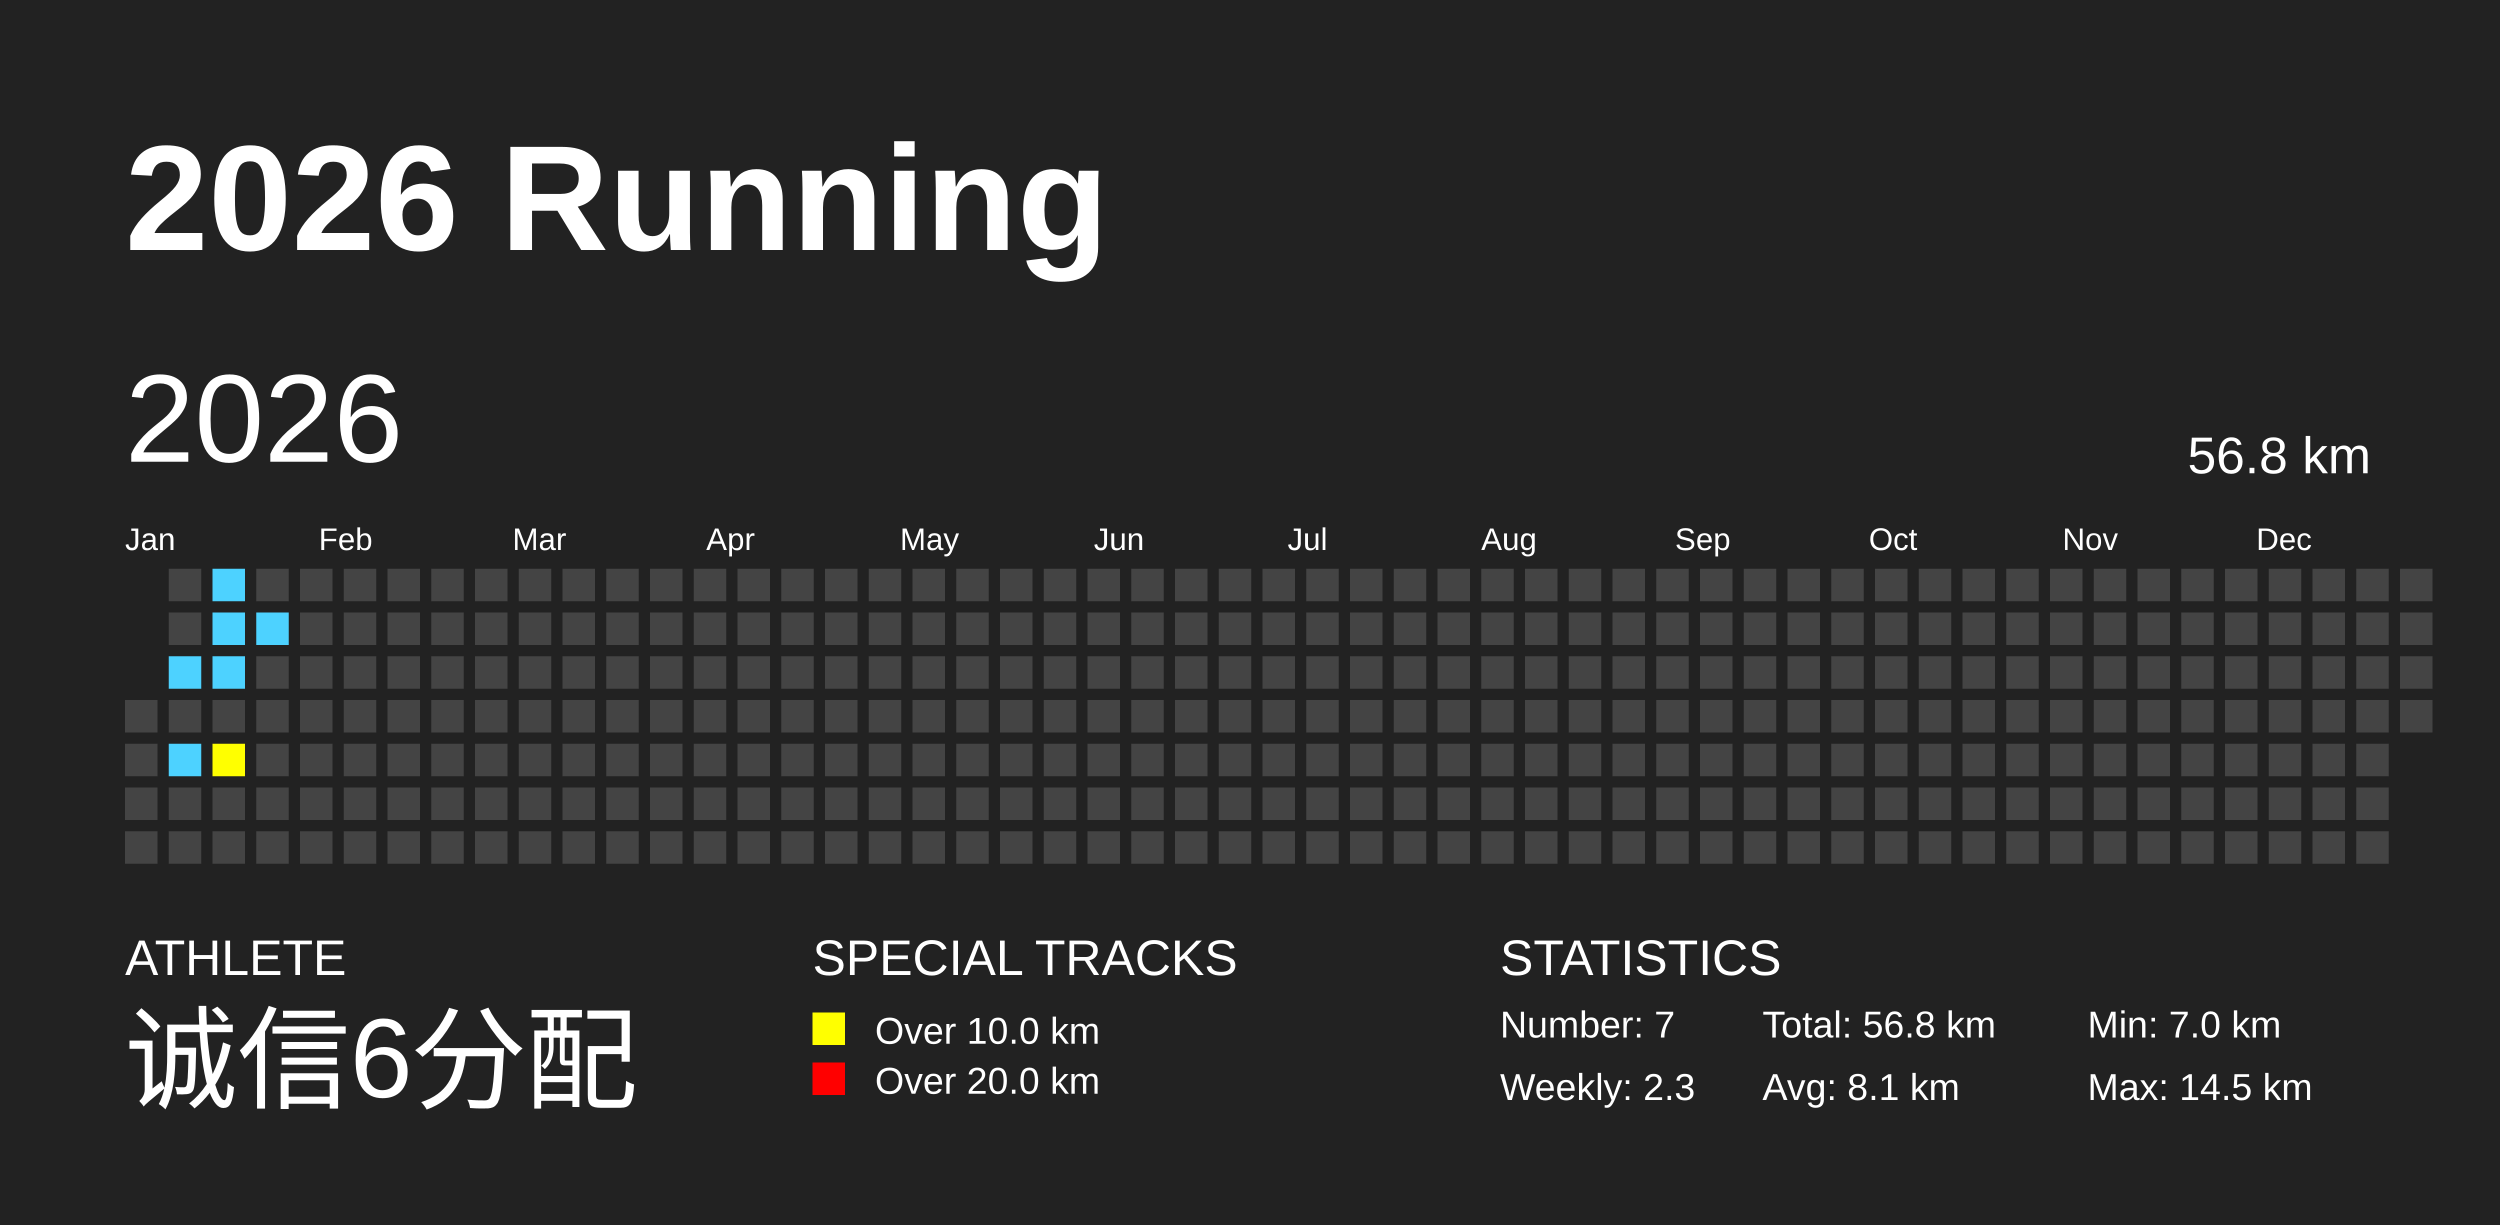
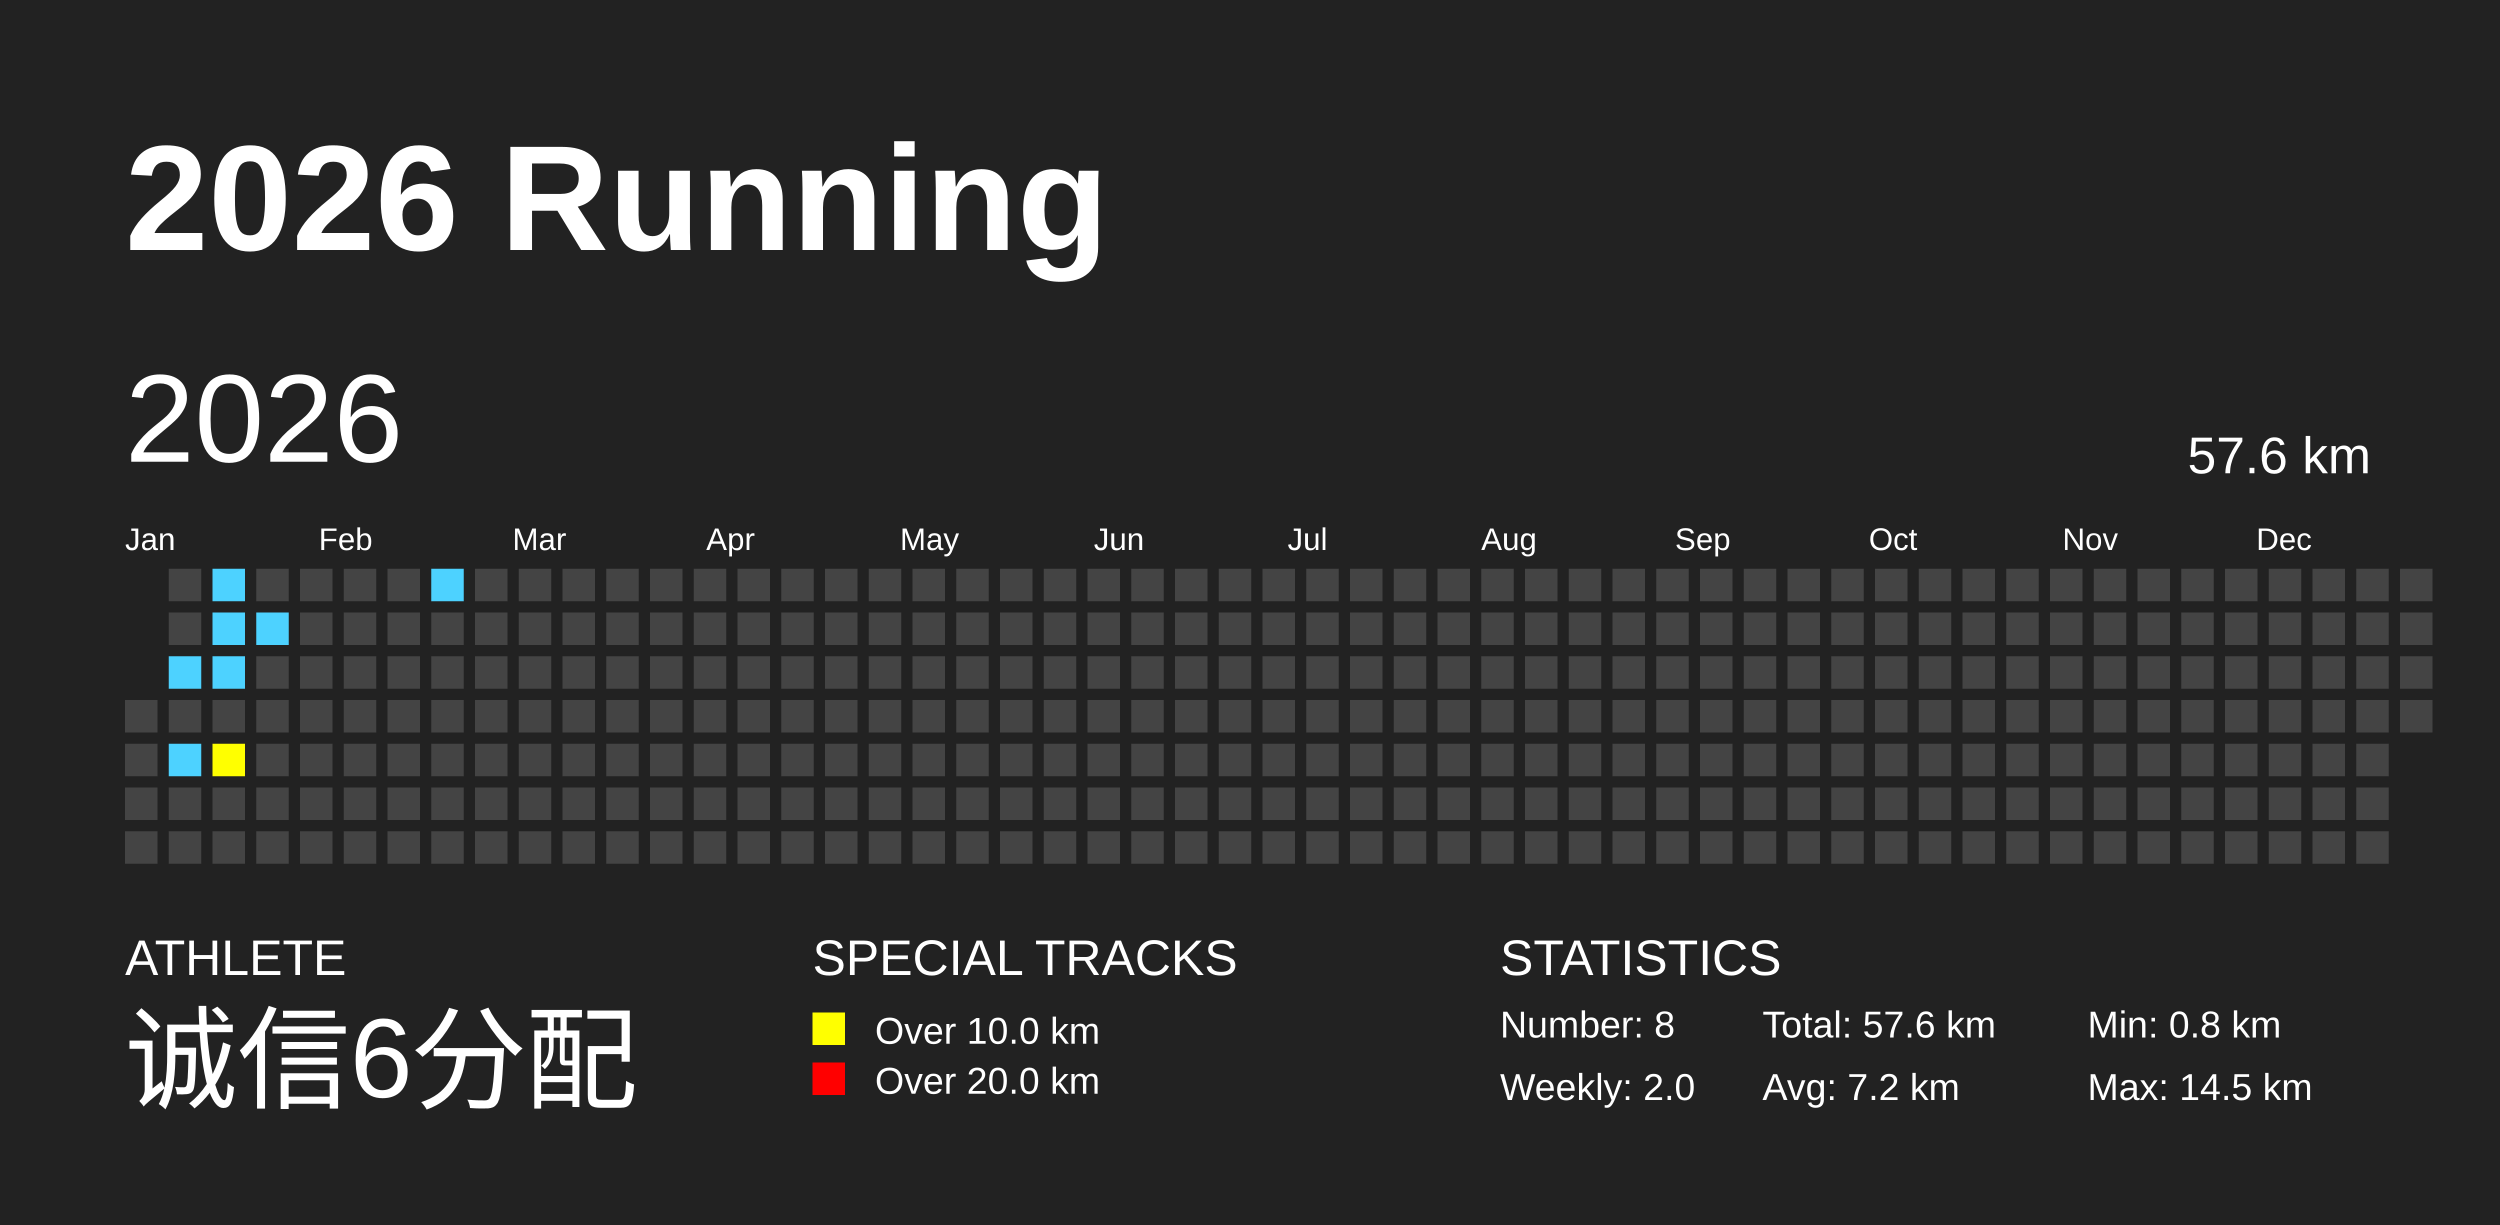
<svg xmlns="http://www.w3.org/2000/svg" baseProfile="full" height="98mm" version="1.1" viewBox="0,0,200,98" width="200mm">
  <defs />
  <rect fill="#222222" height="98" width="200" x="0" y="0" />
  <text fill="#FFFFFF" style="font-size:12px; font-family:Arial; font-weight:bold;" x="10" y="20">2026 Running</text>
  <text fill="#FFFFFF" style="font-size:4px; font-family:Arial" x="10" y="78">ATHLETE</text>
  <text fill="#FFFFFF" style="font-size:9px; font-family:Arial" x="10" y="88">诚信6分配</text>
  <text fill="#FFFFFF" style="font-size:4px; font-family:Arial" x="65" y="78">SPECIAL TRACKS</text>
  <rect fill="yellow" height="2.6" width="2.6" x="65" y="81" />
  <text fill="#FFFFFF" style="font-size:3px; font-family:Arial" x="70" y="83.5">Over 10.0 km</text>
  <rect fill="red" height="2.6" width="2.6" x="65" y="85" />
  <text fill="#FFFFFF" style="font-size:3px; font-family:Arial" x="70" y="87.5">Over 20.0 km</text>
  <text fill="#FFFFFF" style="font-size:4px; font-family:Arial" x="120" y="78">STATISTICS</text>
-   <text fill="#FFFFFF" style="font-size:3px; font-family:Arial" x="120" y="83">Number: 7</text>
-   <text fill="#FFFFFF" style="font-size:3px; font-family:Arial" x="120" y="88">Weekly: 2.3</text>
-   <text fill="#FFFFFF" style="font-size:3px; font-family:Arial" x="141" y="83">Total: 56.8 km</text>
-   <text fill="#FFFFFF" style="font-size:3px; font-family:Arial" x="141" y="88">Avg: 8.1 km</text>
-   <text fill="#FFFFFF" style="font-size:3px; font-family:Arial" x="167" y="83">Min: 7.0 km</text>
+   <text fill="#FFFFFF" style="font-size:3px; font-family:Arial" x="120" y="83">Number: 8</text>
+   <text fill="#FFFFFF" style="font-size:3px; font-family:Arial" x="120" y="88">Weekly: 2.0</text>
+   <text fill="#FFFFFF" style="font-size:3px; font-family:Arial" x="141" y="83">Total: 57.6 km</text>
+   <text fill="#FFFFFF" style="font-size:3px; font-family:Arial" x="141" y="88">Avg: 7.2 km</text>
+   <text fill="#FFFFFF" style="font-size:3px; font-family:Arial" x="167" y="83">Min: 0.8 km</text>
  <text fill="#FFFFFF" style="font-size:3px; font-family:Arial" x="167" y="88">Max: 14.5 km</text>
  <text dominant-baseline="hanging" fill="#FFFFFF" style="font-size:10.0px; font-family:Arial;" x="10" y="30">2026</text>
-   <text dominant-baseline="hanging" fill="#FFFFFF" style="font-size:4.125px; font-family:Arial;" x="175" y="35">56.8 km</text>
+   <text dominant-baseline="hanging" fill="#FFFFFF" style="font-size:4.125px; font-family:Arial;" x="175" y="35">57.6 km</text>
  <text fill="#FFFFFF" style="font-size:2.5px; font-family:Arial" x="10.0" y="44">Jan</text>
  <text fill="#FFFFFF" style="font-size:2.5px; font-family:Arial" x="25.5" y="44">Feb</text>
  <text fill="#FFFFFF" style="font-size:2.5px; font-family:Arial" x="41.0" y="44">Mar</text>
  <text fill="#FFFFFF" style="font-size:2.5px; font-family:Arial" x="56.5" y="44">Apr</text>
  <text fill="#FFFFFF" style="font-size:2.5px; font-family:Arial" x="72.0" y="44">May</text>
  <text fill="#FFFFFF" style="font-size:2.5px; font-family:Arial" x="87.5" y="44">Jun</text>
  <text fill="#FFFFFF" style="font-size:2.5px; font-family:Arial" x="103.0" y="44">Jul</text>
  <text fill="#FFFFFF" style="font-size:2.5px; font-family:Arial" x="118.5" y="44">Aug</text>
  <text fill="#FFFFFF" style="font-size:2.5px; font-family:Arial" x="134.0" y="44">Sep</text>
  <text fill="#FFFFFF" style="font-size:2.5px; font-family:Arial" x="149.5" y="44">Oct</text>
  <text fill="#FFFFFF" style="font-size:2.5px; font-family:Arial" x="165.0" y="44">Nov</text>
  <text fill="#FFFFFF" style="font-size:2.5px; font-family:Arial" x="180.5" y="44">Dec</text>
  <rect fill="#444444" height="2.6" width="2.6" x="10.0" y="56.0" />
  <rect fill="#444444" height="2.6" width="2.6" x="10.0" y="59.5" />
  <rect fill="#444444" height="2.6" width="2.6" x="10.0" y="63.0" />
  <rect fill="#444444" height="2.6" width="2.6" x="10.0" y="66.5" />
  <rect fill="#444444" height="2.6" width="2.6" x="13.5" y="45.5" />
  <rect fill="#444444" height="2.6" width="2.6" x="13.5" y="49.0" />
  <rect fill="#4DD2FF" height="2.6" width="2.6" x="13.5" y="52.5" />
  <rect fill="#444444" height="2.6" width="2.6" x="13.5" y="56.0" />
  <rect fill="#4DD2FF" height="2.6" width="2.6" x="13.5" y="59.5" />
  <rect fill="#444444" height="2.6" width="2.6" x="13.5" y="63.0" />
  <rect fill="#444444" height="2.6" width="2.6" x="13.5" y="66.5" />
  <rect fill="#4DD2FF" height="2.6" width="2.6" x="17.0" y="45.5" />
  <rect fill="#4DD2FF" height="2.6" width="2.6" x="17.0" y="49.0" />
  <rect fill="#4DD2FF" height="2.6" width="2.6" x="17.0" y="52.5" />
  <rect fill="#444444" height="2.6" width="2.6" x="17.0" y="56.0" />
  <rect fill="yellow" height="2.6" width="2.6" x="17.0" y="59.5" />
  <rect fill="#444444" height="2.6" width="2.6" x="17.0" y="63.0" />
  <rect fill="#444444" height="2.6" width="2.6" x="17.0" y="66.5" />
  <rect fill="#444444" height="2.6" width="2.6" x="20.5" y="45.5" />
  <rect fill="#4DD2FF" height="2.6" width="2.6" x="20.5" y="49.0" />
  <rect fill="#444444" height="2.6" width="2.6" x="20.5" y="52.5" />
  <rect fill="#444444" height="2.6" width="2.6" x="20.5" y="56.0" />
  <rect fill="#444444" height="2.6" width="2.6" x="20.5" y="59.5" />
  <rect fill="#444444" height="2.6" width="2.6" x="20.5" y="63.0" />
  <rect fill="#444444" height="2.6" width="2.6" x="20.5" y="66.5" />
  <rect fill="#444444" height="2.6" width="2.6" x="24.0" y="45.5" />
  <rect fill="#444444" height="2.6" width="2.6" x="24.0" y="49.0" />
  <rect fill="#444444" height="2.6" width="2.6" x="24.0" y="52.5" />
  <rect fill="#444444" height="2.6" width="2.6" x="24.0" y="56.0" />
  <rect fill="#444444" height="2.6" width="2.6" x="24.0" y="59.5" />
  <rect fill="#444444" height="2.6" width="2.6" x="24.0" y="63.0" />
  <rect fill="#444444" height="2.6" width="2.6" x="24.0" y="66.5" />
  <rect fill="#444444" height="2.6" width="2.6" x="27.5" y="45.5" />
  <rect fill="#444444" height="2.6" width="2.6" x="27.5" y="49.0" />
  <rect fill="#444444" height="2.6" width="2.6" x="27.5" y="52.5" />
  <rect fill="#444444" height="2.6" width="2.6" x="27.5" y="56.0" />
  <rect fill="#444444" height="2.6" width="2.6" x="27.5" y="59.5" />
  <rect fill="#444444" height="2.6" width="2.6" x="27.5" y="63.0" />
  <rect fill="#444444" height="2.6" width="2.6" x="27.5" y="66.5" />
  <rect fill="#444444" height="2.6" width="2.6" x="31.0" y="45.5" />
  <rect fill="#444444" height="2.6" width="2.6" x="31.0" y="49.0" />
  <rect fill="#444444" height="2.6" width="2.6" x="31.0" y="52.5" />
  <rect fill="#444444" height="2.6" width="2.6" x="31.0" y="56.0" />
  <rect fill="#444444" height="2.6" width="2.6" x="31.0" y="59.5" />
  <rect fill="#444444" height="2.6" width="2.6" x="31.0" y="63.0" />
  <rect fill="#444444" height="2.6" width="2.6" x="31.0" y="66.5" />
-   <rect fill="#444444" height="2.6" width="2.6" x="34.5" y="45.5" />
+   <rect fill="#4DD2FF" height="2.6" width="2.6" x="34.5" y="45.5" />
  <rect fill="#444444" height="2.6" width="2.6" x="34.5" y="49.0" />
  <rect fill="#444444" height="2.6" width="2.6" x="34.5" y="52.5" />
  <rect fill="#444444" height="2.6" width="2.6" x="34.5" y="56.0" />
  <rect fill="#444444" height="2.6" width="2.6" x="34.5" y="59.5" />
  <rect fill="#444444" height="2.6" width="2.6" x="34.5" y="63.0" />
  <rect fill="#444444" height="2.6" width="2.6" x="34.5" y="66.5" />
  <rect fill="#444444" height="2.6" width="2.6" x="38.0" y="45.5" />
  <rect fill="#444444" height="2.6" width="2.6" x="38.0" y="49.0" />
  <rect fill="#444444" height="2.6" width="2.6" x="38.0" y="52.5" />
  <rect fill="#444444" height="2.6" width="2.6" x="38.0" y="56.0" />
  <rect fill="#444444" height="2.6" width="2.6" x="38.0" y="59.5" />
  <rect fill="#444444" height="2.6" width="2.6" x="38.0" y="63.0" />
  <rect fill="#444444" height="2.6" width="2.6" x="38.0" y="66.5" />
  <rect fill="#444444" height="2.6" width="2.6" x="41.5" y="45.5" />
  <rect fill="#444444" height="2.6" width="2.6" x="41.5" y="49.0" />
  <rect fill="#444444" height="2.6" width="2.6" x="41.5" y="52.5" />
  <rect fill="#444444" height="2.6" width="2.6" x="41.5" y="56.0" />
  <rect fill="#444444" height="2.6" width="2.6" x="41.5" y="59.5" />
  <rect fill="#444444" height="2.6" width="2.6" x="41.5" y="63.0" />
  <rect fill="#444444" height="2.6" width="2.6" x="41.5" y="66.5" />
  <rect fill="#444444" height="2.6" width="2.6" x="45.0" y="45.5" />
  <rect fill="#444444" height="2.6" width="2.6" x="45.0" y="49.0" />
  <rect fill="#444444" height="2.6" width="2.6" x="45.0" y="52.5" />
  <rect fill="#444444" height="2.6" width="2.6" x="45.0" y="56.0" />
  <rect fill="#444444" height="2.6" width="2.6" x="45.0" y="59.5" />
  <rect fill="#444444" height="2.6" width="2.6" x="45.0" y="63.0" />
  <rect fill="#444444" height="2.6" width="2.6" x="45.0" y="66.5" />
  <rect fill="#444444" height="2.6" width="2.6" x="48.5" y="45.5" />
  <rect fill="#444444" height="2.6" width="2.6" x="48.5" y="49.0" />
  <rect fill="#444444" height="2.6" width="2.6" x="48.5" y="52.5" />
  <rect fill="#444444" height="2.6" width="2.6" x="48.5" y="56.0" />
  <rect fill="#444444" height="2.6" width="2.6" x="48.5" y="59.5" />
  <rect fill="#444444" height="2.6" width="2.6" x="48.5" y="63.0" />
  <rect fill="#444444" height="2.6" width="2.6" x="48.5" y="66.5" />
  <rect fill="#444444" height="2.6" width="2.6" x="52.0" y="45.5" />
  <rect fill="#444444" height="2.6" width="2.6" x="52.0" y="49.0" />
  <rect fill="#444444" height="2.6" width="2.6" x="52.0" y="52.5" />
  <rect fill="#444444" height="2.6" width="2.6" x="52.0" y="56.0" />
  <rect fill="#444444" height="2.6" width="2.6" x="52.0" y="59.5" />
  <rect fill="#444444" height="2.6" width="2.6" x="52.0" y="63.0" />
  <rect fill="#444444" height="2.6" width="2.6" x="52.0" y="66.5" />
  <rect fill="#444444" height="2.6" width="2.6" x="55.5" y="45.5" />
  <rect fill="#444444" height="2.6" width="2.6" x="55.5" y="49.0" />
  <rect fill="#444444" height="2.6" width="2.6" x="55.5" y="52.5" />
  <rect fill="#444444" height="2.6" width="2.6" x="55.5" y="56.0" />
  <rect fill="#444444" height="2.6" width="2.6" x="55.5" y="59.5" />
  <rect fill="#444444" height="2.6" width="2.6" x="55.5" y="63.0" />
  <rect fill="#444444" height="2.6" width="2.6" x="55.5" y="66.5" />
  <rect fill="#444444" height="2.6" width="2.6" x="59.0" y="45.5" />
  <rect fill="#444444" height="2.6" width="2.6" x="59.0" y="49.0" />
  <rect fill="#444444" height="2.6" width="2.6" x="59.0" y="52.5" />
  <rect fill="#444444" height="2.6" width="2.6" x="59.0" y="56.0" />
  <rect fill="#444444" height="2.6" width="2.6" x="59.0" y="59.5" />
  <rect fill="#444444" height="2.6" width="2.6" x="59.0" y="63.0" />
  <rect fill="#444444" height="2.6" width="2.6" x="59.0" y="66.5" />
  <rect fill="#444444" height="2.6" width="2.6" x="62.5" y="45.5" />
  <rect fill="#444444" height="2.6" width="2.6" x="62.5" y="49.0" />
  <rect fill="#444444" height="2.6" width="2.6" x="62.5" y="52.5" />
  <rect fill="#444444" height="2.6" width="2.6" x="62.5" y="56.0" />
  <rect fill="#444444" height="2.6" width="2.6" x="62.5" y="59.5" />
  <rect fill="#444444" height="2.6" width="2.6" x="62.5" y="63.0" />
  <rect fill="#444444" height="2.6" width="2.6" x="62.5" y="66.5" />
  <rect fill="#444444" height="2.6" width="2.6" x="66.0" y="45.5" />
  <rect fill="#444444" height="2.6" width="2.6" x="66.0" y="49.0" />
  <rect fill="#444444" height="2.6" width="2.6" x="66.0" y="52.5" />
  <rect fill="#444444" height="2.6" width="2.6" x="66.0" y="56.0" />
  <rect fill="#444444" height="2.6" width="2.6" x="66.0" y="59.5" />
  <rect fill="#444444" height="2.6" width="2.6" x="66.0" y="63.0" />
  <rect fill="#444444" height="2.6" width="2.6" x="66.0" y="66.5" />
  <rect fill="#444444" height="2.6" width="2.6" x="69.5" y="45.5" />
  <rect fill="#444444" height="2.6" width="2.6" x="69.5" y="49.0" />
  <rect fill="#444444" height="2.6" width="2.6" x="69.5" y="52.5" />
  <rect fill="#444444" height="2.6" width="2.6" x="69.5" y="56.0" />
  <rect fill="#444444" height="2.6" width="2.6" x="69.5" y="59.5" />
  <rect fill="#444444" height="2.6" width="2.6" x="69.5" y="63.0" />
  <rect fill="#444444" height="2.6" width="2.6" x="69.5" y="66.5" />
  <rect fill="#444444" height="2.6" width="2.6" x="73.0" y="45.5" />
  <rect fill="#444444" height="2.6" width="2.6" x="73.0" y="49.0" />
  <rect fill="#444444" height="2.6" width="2.6" x="73.0" y="52.5" />
  <rect fill="#444444" height="2.6" width="2.6" x="73.0" y="56.0" />
  <rect fill="#444444" height="2.6" width="2.6" x="73.0" y="59.5" />
  <rect fill="#444444" height="2.6" width="2.6" x="73.0" y="63.0" />
  <rect fill="#444444" height="2.6" width="2.6" x="73.0" y="66.5" />
  <rect fill="#444444" height="2.6" width="2.6" x="76.5" y="45.5" />
  <rect fill="#444444" height="2.6" width="2.6" x="76.5" y="49.0" />
  <rect fill="#444444" height="2.6" width="2.6" x="76.5" y="52.5" />
  <rect fill="#444444" height="2.6" width="2.6" x="76.5" y="56.0" />
  <rect fill="#444444" height="2.6" width="2.6" x="76.5" y="59.5" />
  <rect fill="#444444" height="2.6" width="2.6" x="76.5" y="63.0" />
  <rect fill="#444444" height="2.6" width="2.6" x="76.5" y="66.5" />
  <rect fill="#444444" height="2.6" width="2.6" x="80.0" y="45.5" />
  <rect fill="#444444" height="2.6" width="2.6" x="80.0" y="49.0" />
  <rect fill="#444444" height="2.6" width="2.6" x="80.0" y="52.5" />
  <rect fill="#444444" height="2.6" width="2.6" x="80.0" y="56.0" />
  <rect fill="#444444" height="2.6" width="2.6" x="80.0" y="59.5" />
  <rect fill="#444444" height="2.6" width="2.6" x="80.0" y="63.0" />
  <rect fill="#444444" height="2.6" width="2.6" x="80.0" y="66.5" />
  <rect fill="#444444" height="2.6" width="2.6" x="83.5" y="45.5" />
  <rect fill="#444444" height="2.6" width="2.6" x="83.5" y="49.0" />
  <rect fill="#444444" height="2.6" width="2.6" x="83.5" y="52.5" />
  <rect fill="#444444" height="2.6" width="2.6" x="83.5" y="56.0" />
  <rect fill="#444444" height="2.6" width="2.6" x="83.5" y="59.5" />
  <rect fill="#444444" height="2.6" width="2.6" x="83.5" y="63.0" />
  <rect fill="#444444" height="2.6" width="2.6" x="83.5" y="66.5" />
  <rect fill="#444444" height="2.6" width="2.6" x="87.0" y="45.5" />
  <rect fill="#444444" height="2.6" width="2.6" x="87.0" y="49.0" />
  <rect fill="#444444" height="2.6" width="2.6" x="87.0" y="52.5" />
  <rect fill="#444444" height="2.6" width="2.6" x="87.0" y="56.0" />
  <rect fill="#444444" height="2.6" width="2.6" x="87.0" y="59.5" />
  <rect fill="#444444" height="2.6" width="2.6" x="87.0" y="63.0" />
  <rect fill="#444444" height="2.6" width="2.6" x="87.0" y="66.5" />
  <rect fill="#444444" height="2.6" width="2.6" x="90.5" y="45.5" />
  <rect fill="#444444" height="2.6" width="2.6" x="90.5" y="49.0" />
  <rect fill="#444444" height="2.6" width="2.6" x="90.5" y="52.5" />
  <rect fill="#444444" height="2.6" width="2.6" x="90.5" y="56.0" />
  <rect fill="#444444" height="2.6" width="2.6" x="90.5" y="59.5" />
  <rect fill="#444444" height="2.6" width="2.6" x="90.5" y="63.0" />
  <rect fill="#444444" height="2.6" width="2.6" x="90.5" y="66.5" />
  <rect fill="#444444" height="2.6" width="2.6" x="94.0" y="45.5" />
  <rect fill="#444444" height="2.6" width="2.6" x="94.0" y="49.0" />
  <rect fill="#444444" height="2.6" width="2.6" x="94.0" y="52.5" />
  <rect fill="#444444" height="2.6" width="2.6" x="94.0" y="56.0" />
  <rect fill="#444444" height="2.6" width="2.6" x="94.0" y="59.5" />
  <rect fill="#444444" height="2.6" width="2.6" x="94.0" y="63.0" />
  <rect fill="#444444" height="2.6" width="2.6" x="94.0" y="66.5" />
  <rect fill="#444444" height="2.6" width="2.6" x="97.5" y="45.5" />
  <rect fill="#444444" height="2.6" width="2.6" x="97.5" y="49.0" />
  <rect fill="#444444" height="2.6" width="2.6" x="97.5" y="52.5" />
  <rect fill="#444444" height="2.6" width="2.6" x="97.5" y="56.0" />
  <rect fill="#444444" height="2.6" width="2.6" x="97.5" y="59.5" />
  <rect fill="#444444" height="2.6" width="2.6" x="97.5" y="63.0" />
  <rect fill="#444444" height="2.6" width="2.6" x="97.5" y="66.5" />
  <rect fill="#444444" height="2.6" width="2.6" x="101.0" y="45.5" />
  <rect fill="#444444" height="2.6" width="2.6" x="101.0" y="49.0" />
  <rect fill="#444444" height="2.6" width="2.6" x="101.0" y="52.5" />
  <rect fill="#444444" height="2.6" width="2.6" x="101.0" y="56.0" />
  <rect fill="#444444" height="2.6" width="2.6" x="101.0" y="59.5" />
  <rect fill="#444444" height="2.6" width="2.6" x="101.0" y="63.0" />
  <rect fill="#444444" height="2.6" width="2.6" x="101.0" y="66.5" />
  <rect fill="#444444" height="2.6" width="2.6" x="104.5" y="45.5" />
  <rect fill="#444444" height="2.6" width="2.6" x="104.5" y="49.0" />
  <rect fill="#444444" height="2.6" width="2.6" x="104.5" y="52.5" />
  <rect fill="#444444" height="2.6" width="2.6" x="104.5" y="56.0" />
  <rect fill="#444444" height="2.6" width="2.6" x="104.5" y="59.5" />
  <rect fill="#444444" height="2.6" width="2.6" x="104.5" y="63.0" />
  <rect fill="#444444" height="2.6" width="2.6" x="104.5" y="66.5" />
  <rect fill="#444444" height="2.6" width="2.6" x="108.0" y="45.5" />
  <rect fill="#444444" height="2.6" width="2.6" x="108.0" y="49.0" />
  <rect fill="#444444" height="2.6" width="2.6" x="108.0" y="52.5" />
  <rect fill="#444444" height="2.6" width="2.6" x="108.0" y="56.0" />
  <rect fill="#444444" height="2.6" width="2.6" x="108.0" y="59.5" />
  <rect fill="#444444" height="2.6" width="2.6" x="108.0" y="63.0" />
  <rect fill="#444444" height="2.6" width="2.6" x="108.0" y="66.5" />
  <rect fill="#444444" height="2.6" width="2.6" x="111.5" y="45.5" />
  <rect fill="#444444" height="2.6" width="2.6" x="111.5" y="49.0" />
  <rect fill="#444444" height="2.6" width="2.6" x="111.5" y="52.5" />
  <rect fill="#444444" height="2.6" width="2.6" x="111.5" y="56.0" />
  <rect fill="#444444" height="2.6" width="2.6" x="111.5" y="59.5" />
  <rect fill="#444444" height="2.6" width="2.6" x="111.5" y="63.0" />
  <rect fill="#444444" height="2.6" width="2.6" x="111.5" y="66.5" />
  <rect fill="#444444" height="2.6" width="2.6" x="115.0" y="45.5" />
  <rect fill="#444444" height="2.6" width="2.6" x="115.0" y="49.0" />
  <rect fill="#444444" height="2.6" width="2.6" x="115.0" y="52.5" />
  <rect fill="#444444" height="2.6" width="2.6" x="115.0" y="56.0" />
  <rect fill="#444444" height="2.6" width="2.6" x="115.0" y="59.5" />
  <rect fill="#444444" height="2.6" width="2.6" x="115.0" y="63.0" />
  <rect fill="#444444" height="2.6" width="2.6" x="115.0" y="66.5" />
  <rect fill="#444444" height="2.6" width="2.6" x="118.5" y="45.5" />
  <rect fill="#444444" height="2.6" width="2.6" x="118.5" y="49.0" />
  <rect fill="#444444" height="2.6" width="2.6" x="118.5" y="52.5" />
  <rect fill="#444444" height="2.6" width="2.6" x="118.5" y="56.0" />
  <rect fill="#444444" height="2.6" width="2.6" x="118.5" y="59.5" />
  <rect fill="#444444" height="2.6" width="2.6" x="118.5" y="63.0" />
  <rect fill="#444444" height="2.6" width="2.6" x="118.5" y="66.5" />
  <rect fill="#444444" height="2.6" width="2.6" x="122.0" y="45.5" />
  <rect fill="#444444" height="2.6" width="2.6" x="122.0" y="49.0" />
  <rect fill="#444444" height="2.6" width="2.6" x="122.0" y="52.5" />
  <rect fill="#444444" height="2.6" width="2.6" x="122.0" y="56.0" />
  <rect fill="#444444" height="2.6" width="2.6" x="122.0" y="59.5" />
  <rect fill="#444444" height="2.6" width="2.6" x="122.0" y="63.0" />
  <rect fill="#444444" height="2.6" width="2.6" x="122.0" y="66.5" />
  <rect fill="#444444" height="2.6" width="2.6" x="125.5" y="45.5" />
  <rect fill="#444444" height="2.6" width="2.6" x="125.5" y="49.0" />
  <rect fill="#444444" height="2.6" width="2.6" x="125.5" y="52.5" />
  <rect fill="#444444" height="2.6" width="2.6" x="125.5" y="56.0" />
  <rect fill="#444444" height="2.6" width="2.6" x="125.5" y="59.5" />
  <rect fill="#444444" height="2.6" width="2.6" x="125.5" y="63.0" />
  <rect fill="#444444" height="2.6" width="2.6" x="125.5" y="66.5" />
  <rect fill="#444444" height="2.6" width="2.6" x="129.0" y="45.5" />
  <rect fill="#444444" height="2.6" width="2.6" x="129.0" y="49.0" />
  <rect fill="#444444" height="2.6" width="2.6" x="129.0" y="52.5" />
  <rect fill="#444444" height="2.6" width="2.6" x="129.0" y="56.0" />
  <rect fill="#444444" height="2.6" width="2.6" x="129.0" y="59.5" />
  <rect fill="#444444" height="2.6" width="2.6" x="129.0" y="63.0" />
  <rect fill="#444444" height="2.6" width="2.6" x="129.0" y="66.5" />
  <rect fill="#444444" height="2.6" width="2.6" x="132.5" y="45.5" />
  <rect fill="#444444" height="2.6" width="2.6" x="132.5" y="49.0" />
  <rect fill="#444444" height="2.6" width="2.6" x="132.5" y="52.5" />
  <rect fill="#444444" height="2.6" width="2.6" x="132.5" y="56.0" />
  <rect fill="#444444" height="2.6" width="2.6" x="132.5" y="59.5" />
  <rect fill="#444444" height="2.6" width="2.6" x="132.5" y="63.0" />
  <rect fill="#444444" height="2.6" width="2.6" x="132.5" y="66.5" />
  <rect fill="#444444" height="2.6" width="2.6" x="136.0" y="45.5" />
  <rect fill="#444444" height="2.6" width="2.6" x="136.0" y="49.0" />
  <rect fill="#444444" height="2.6" width="2.6" x="136.0" y="52.5" />
  <rect fill="#444444" height="2.6" width="2.6" x="136.0" y="56.0" />
  <rect fill="#444444" height="2.6" width="2.6" x="136.0" y="59.5" />
  <rect fill="#444444" height="2.6" width="2.6" x="136.0" y="63.0" />
  <rect fill="#444444" height="2.6" width="2.6" x="136.0" y="66.5" />
  <rect fill="#444444" height="2.6" width="2.6" x="139.5" y="45.5" />
  <rect fill="#444444" height="2.6" width="2.6" x="139.5" y="49.0" />
  <rect fill="#444444" height="2.6" width="2.6" x="139.5" y="52.5" />
  <rect fill="#444444" height="2.6" width="2.6" x="139.5" y="56.0" />
  <rect fill="#444444" height="2.6" width="2.6" x="139.5" y="59.5" />
  <rect fill="#444444" height="2.6" width="2.6" x="139.5" y="63.0" />
  <rect fill="#444444" height="2.6" width="2.6" x="139.5" y="66.5" />
  <rect fill="#444444" height="2.6" width="2.6" x="143.0" y="45.5" />
  <rect fill="#444444" height="2.6" width="2.6" x="143.0" y="49.0" />
  <rect fill="#444444" height="2.6" width="2.6" x="143.0" y="52.5" />
  <rect fill="#444444" height="2.6" width="2.6" x="143.0" y="56.0" />
  <rect fill="#444444" height="2.6" width="2.6" x="143.0" y="59.5" />
  <rect fill="#444444" height="2.6" width="2.6" x="143.0" y="63.0" />
  <rect fill="#444444" height="2.6" width="2.6" x="143.0" y="66.5" />
  <rect fill="#444444" height="2.6" width="2.6" x="146.5" y="45.5" />
  <rect fill="#444444" height="2.6" width="2.6" x="146.5" y="49.0" />
  <rect fill="#444444" height="2.6" width="2.6" x="146.5" y="52.5" />
  <rect fill="#444444" height="2.6" width="2.6" x="146.5" y="56.0" />
  <rect fill="#444444" height="2.6" width="2.6" x="146.5" y="59.5" />
  <rect fill="#444444" height="2.6" width="2.6" x="146.5" y="63.0" />
  <rect fill="#444444" height="2.6" width="2.6" x="146.5" y="66.5" />
  <rect fill="#444444" height="2.6" width="2.6" x="150.0" y="45.5" />
  <rect fill="#444444" height="2.6" width="2.6" x="150.0" y="49.0" />
  <rect fill="#444444" height="2.6" width="2.6" x="150.0" y="52.5" />
  <rect fill="#444444" height="2.6" width="2.6" x="150.0" y="56.0" />
  <rect fill="#444444" height="2.6" width="2.6" x="150.0" y="59.5" />
  <rect fill="#444444" height="2.6" width="2.6" x="150.0" y="63.0" />
  <rect fill="#444444" height="2.6" width="2.6" x="150.0" y="66.5" />
  <rect fill="#444444" height="2.6" width="2.6" x="153.5" y="45.5" />
  <rect fill="#444444" height="2.6" width="2.6" x="153.5" y="49.0" />
  <rect fill="#444444" height="2.6" width="2.6" x="153.5" y="52.5" />
  <rect fill="#444444" height="2.6" width="2.6" x="153.5" y="56.0" />
  <rect fill="#444444" height="2.6" width="2.6" x="153.5" y="59.5" />
  <rect fill="#444444" height="2.6" width="2.6" x="153.5" y="63.0" />
  <rect fill="#444444" height="2.6" width="2.6" x="153.5" y="66.5" />
  <rect fill="#444444" height="2.6" width="2.6" x="157.0" y="45.5" />
  <rect fill="#444444" height="2.6" width="2.6" x="157.0" y="49.0" />
  <rect fill="#444444" height="2.6" width="2.6" x="157.0" y="52.5" />
  <rect fill="#444444" height="2.6" width="2.6" x="157.0" y="56.0" />
  <rect fill="#444444" height="2.6" width="2.6" x="157.0" y="59.5" />
  <rect fill="#444444" height="2.6" width="2.6" x="157.0" y="63.0" />
  <rect fill="#444444" height="2.6" width="2.6" x="157.0" y="66.5" />
  <rect fill="#444444" height="2.6" width="2.6" x="160.5" y="45.5" />
  <rect fill="#444444" height="2.6" width="2.6" x="160.5" y="49.0" />
  <rect fill="#444444" height="2.6" width="2.6" x="160.5" y="52.5" />
  <rect fill="#444444" height="2.6" width="2.6" x="160.5" y="56.0" />
  <rect fill="#444444" height="2.6" width="2.6" x="160.5" y="59.5" />
  <rect fill="#444444" height="2.6" width="2.6" x="160.5" y="63.0" />
  <rect fill="#444444" height="2.6" width="2.6" x="160.5" y="66.5" />
  <rect fill="#444444" height="2.6" width="2.6" x="164.0" y="45.5" />
  <rect fill="#444444" height="2.6" width="2.6" x="164.0" y="49.0" />
  <rect fill="#444444" height="2.6" width="2.6" x="164.0" y="52.5" />
  <rect fill="#444444" height="2.6" width="2.6" x="164.0" y="56.0" />
  <rect fill="#444444" height="2.6" width="2.6" x="164.0" y="59.5" />
  <rect fill="#444444" height="2.6" width="2.6" x="164.0" y="63.0" />
  <rect fill="#444444" height="2.6" width="2.6" x="164.0" y="66.5" />
  <rect fill="#444444" height="2.6" width="2.6" x="167.5" y="45.5" />
  <rect fill="#444444" height="2.6" width="2.6" x="167.5" y="49.0" />
  <rect fill="#444444" height="2.6" width="2.6" x="167.5" y="52.5" />
  <rect fill="#444444" height="2.6" width="2.6" x="167.5" y="56.0" />
  <rect fill="#444444" height="2.6" width="2.6" x="167.5" y="59.5" />
  <rect fill="#444444" height="2.6" width="2.6" x="167.5" y="63.0" />
  <rect fill="#444444" height="2.6" width="2.6" x="167.5" y="66.5" />
  <rect fill="#444444" height="2.6" width="2.6" x="171.0" y="45.5" />
  <rect fill="#444444" height="2.6" width="2.6" x="171.0" y="49.0" />
  <rect fill="#444444" height="2.6" width="2.6" x="171.0" y="52.5" />
  <rect fill="#444444" height="2.6" width="2.6" x="171.0" y="56.0" />
  <rect fill="#444444" height="2.6" width="2.6" x="171.0" y="59.5" />
  <rect fill="#444444" height="2.6" width="2.6" x="171.0" y="63.0" />
  <rect fill="#444444" height="2.6" width="2.6" x="171.0" y="66.5" />
  <rect fill="#444444" height="2.6" width="2.6" x="174.5" y="45.5" />
  <rect fill="#444444" height="2.6" width="2.6" x="174.5" y="49.0" />
  <rect fill="#444444" height="2.6" width="2.6" x="174.5" y="52.5" />
  <rect fill="#444444" height="2.6" width="2.6" x="174.5" y="56.0" />
  <rect fill="#444444" height="2.6" width="2.6" x="174.5" y="59.5" />
  <rect fill="#444444" height="2.6" width="2.6" x="174.5" y="63.0" />
  <rect fill="#444444" height="2.6" width="2.6" x="174.5" y="66.5" />
  <rect fill="#444444" height="2.6" width="2.6" x="178.0" y="45.5" />
  <rect fill="#444444" height="2.6" width="2.6" x="178.0" y="49.0" />
  <rect fill="#444444" height="2.6" width="2.6" x="178.0" y="52.5" />
  <rect fill="#444444" height="2.6" width="2.6" x="178.0" y="56.0" />
  <rect fill="#444444" height="2.6" width="2.6" x="178.0" y="59.5" />
  <rect fill="#444444" height="2.6" width="2.6" x="178.0" y="63.0" />
  <rect fill="#444444" height="2.6" width="2.6" x="178.0" y="66.5" />
  <rect fill="#444444" height="2.6" width="2.6" x="181.5" y="45.5" />
  <rect fill="#444444" height="2.6" width="2.6" x="181.5" y="49.0" />
  <rect fill="#444444" height="2.6" width="2.6" x="181.5" y="52.5" />
  <rect fill="#444444" height="2.6" width="2.6" x="181.5" y="56.0" />
  <rect fill="#444444" height="2.6" width="2.6" x="181.5" y="59.5" />
  <rect fill="#444444" height="2.6" width="2.6" x="181.5" y="63.0" />
  <rect fill="#444444" height="2.6" width="2.6" x="181.5" y="66.5" />
  <rect fill="#444444" height="2.6" width="2.6" x="185.0" y="45.5" />
  <rect fill="#444444" height="2.6" width="2.6" x="185.0" y="49.0" />
  <rect fill="#444444" height="2.6" width="2.6" x="185.0" y="52.5" />
  <rect fill="#444444" height="2.6" width="2.6" x="185.0" y="56.0" />
  <rect fill="#444444" height="2.6" width="2.6" x="185.0" y="59.5" />
  <rect fill="#444444" height="2.6" width="2.6" x="185.0" y="63.0" />
  <rect fill="#444444" height="2.6" width="2.6" x="185.0" y="66.5" />
  <rect fill="#444444" height="2.6" width="2.6" x="188.5" y="45.5" />
  <rect fill="#444444" height="2.6" width="2.6" x="188.5" y="49.0" />
  <rect fill="#444444" height="2.6" width="2.6" x="188.5" y="52.5" />
  <rect fill="#444444" height="2.6" width="2.6" x="188.5" y="56.0" />
  <rect fill="#444444" height="2.6" width="2.6" x="188.5" y="59.5" />
  <rect fill="#444444" height="2.6" width="2.6" x="188.5" y="63.0" />
  <rect fill="#444444" height="2.6" width="2.6" x="188.5" y="66.5" />
  <rect fill="#444444" height="2.6" width="2.6" x="192.0" y="45.5" />
  <rect fill="#444444" height="2.6" width="2.6" x="192.0" y="49.0" />
  <rect fill="#444444" height="2.6" width="2.6" x="192.0" y="52.5" />
  <rect fill="#444444" height="2.6" width="2.6" x="192.0" y="56.0" />
</svg>
